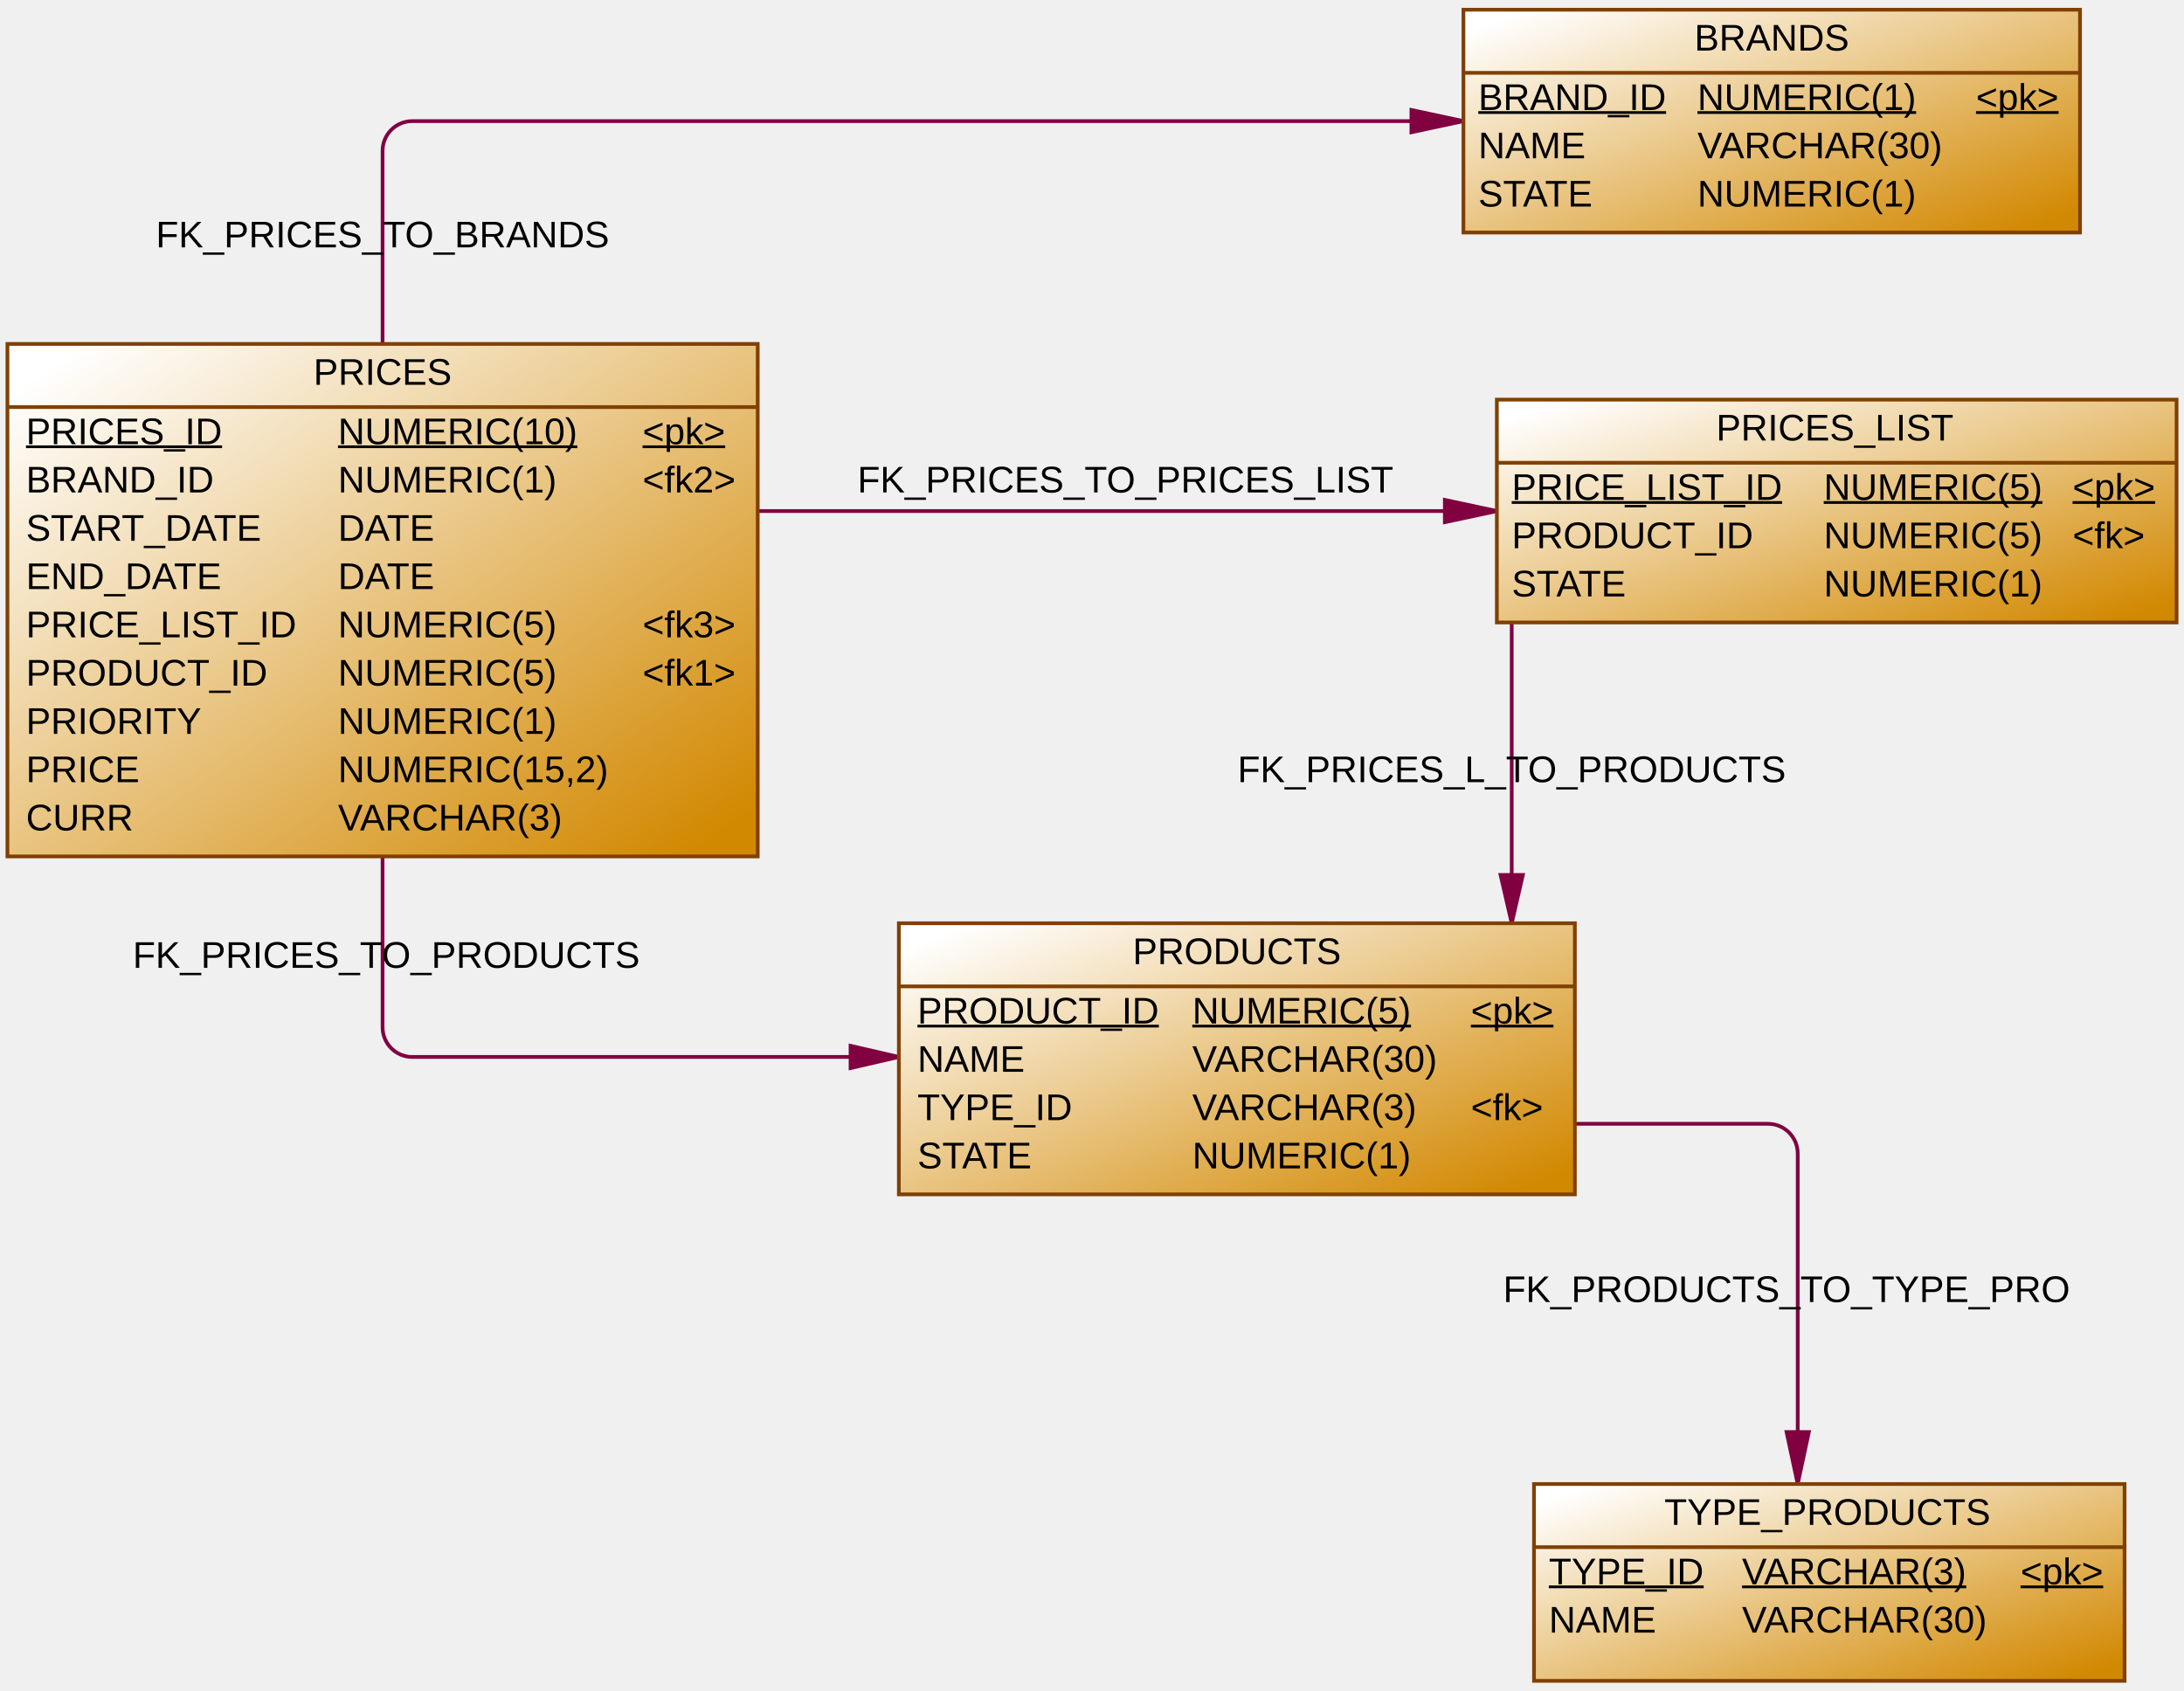
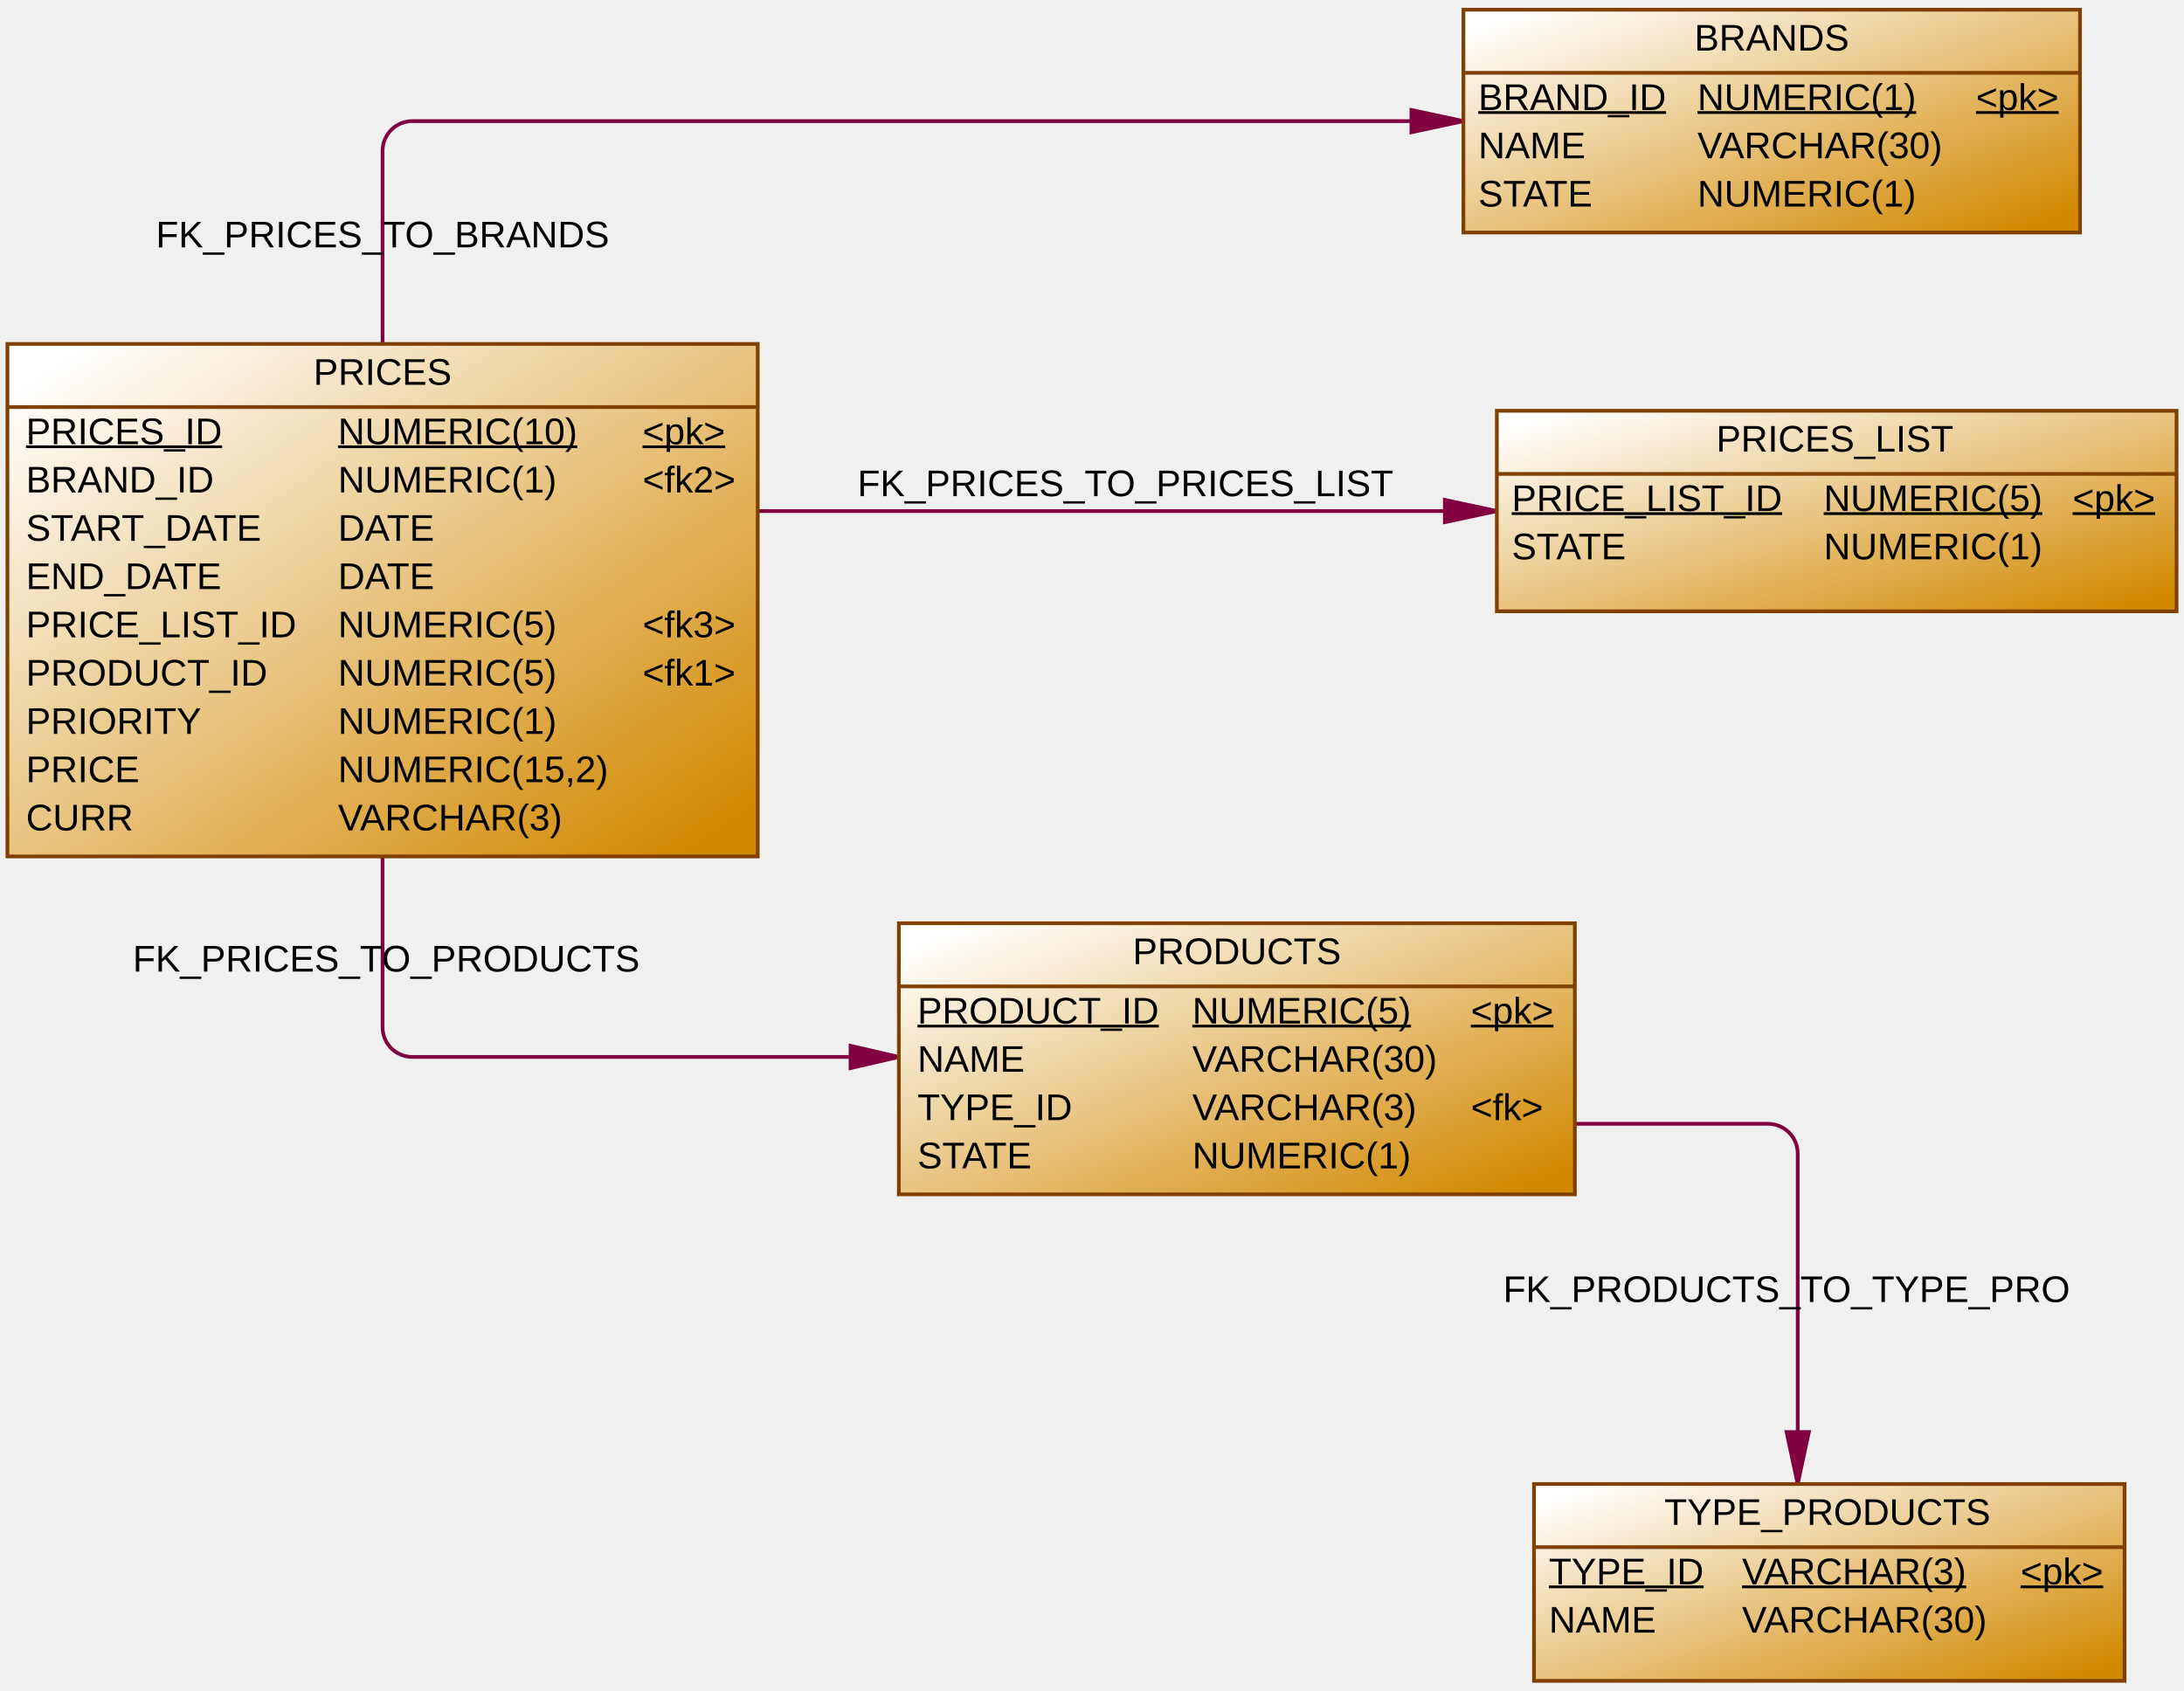
<svg xmlns="http://www.w3.org/2000/svg" width="155mm" height="120mm" version="1.1" viewBox="0 0 588 454">
  <path d="M424,302 L476,302 A8,8 0 0,1 484,310 L484,399" fill="none" stroke="#800040" stroke-width="1" />
  <polygon fill="#800040" points="484,399 481,385 487,385" stroke="#800040" stroke-width="1" stroke-linejoin="miter" />
  <text x="481" y="350" fill="#000000" font-size="10" font-family="'Arial Unicode MS','Arial'" text-anchor="middle">FK_PRODUCTS_TO_TYPE_PRO</text>
  <path d="M103,230 L103,276 A8,8 0 0,0 111,284 L242,284" fill="none" stroke="#800040" stroke-width="1" />
  <polygon fill="#800040" points="242,284 229,287 229,281" stroke="#800040" stroke-width="1" stroke-linejoin="miter" />
-   <text x="104" y="260" fill="#000000" font-size="10" font-family="'Arial Unicode MS','Arial'" text-anchor="middle">FK_PRICES_TO_PRODUCTS</text>
+   <text x="104" y="261" fill="#000000" font-size="10" font-family="'Arial Unicode MS','Arial'" text-anchor="middle">FK_PRICES_TO_PRODUCTS</text>
  <path d="M103,92 L103,40 A8,8 0 0,1 111,32 L394,32" fill="none" stroke="#800040" stroke-width="1" />
  <polygon fill="#800040" points="394,32 380,35 380,29" stroke="#800040" stroke-width="1" stroke-linejoin="miter" />
  <text x="103" y="66" fill="#000000" font-size="10" font-family="'Arial Unicode MS','Arial'" text-anchor="middle">FK_PRICES_TO_BRANDS</text>
  <polyline fill="none" points="204,137 403,137" stroke="#800040" stroke-width="1" />
  <polygon fill="#800040" points="403,137 389,140 389,134" stroke="#800040" stroke-width="1" stroke-linejoin="miter" />
-   <text x="303" y="132" fill="#000000" font-size="10" font-family="'Arial Unicode MS','Arial'" text-anchor="middle">FK_PRICES_TO_PRICES_LIST</text>
-   <polyline fill="none" points="407,167 407,248" stroke="#800040" stroke-width="1" />
-   <polygon fill="#800040" points="407,248 404,235 410,235" stroke="#800040" stroke-width="1" stroke-linejoin="miter" />
-   <text x="407" y="210" fill="#000000" font-size="10" font-family="'Arial Unicode MS','Arial'" text-anchor="middle">FK_PRICES_L_TO_PRODUCTS</text>
+   <text x="303" y="133" fill="#000000" font-size="10" font-family="'Arial Unicode MS','Arial'" text-anchor="middle">FK_PRICES_TO_PRICES_LIST</text>
  <rect x="2" y="92" fill="#ffffff" width="0" height="0" stroke="none" stroke-width="0" />
  <defs>
    <linearGradient id="Gradient1" x1="0%" x2="100%" y1="0%" y2="100%" gradientUnits="objectBoundingBox">
      <stop offset="5%" stop-color="#ffffff" />
      <stop offset="95%" stop-color="#d28902" />
    </linearGradient>
  </defs>
  <rect x="2" y="92" fill="url(#Gradient1)" width="202" height="138" stroke="#804000" stroke-width="1" />
  <text x="103" y="103" fill="#000000" font-size="10" font-family="'Arial Unicode MS','Arial'" text-anchor="middle">PRICES</text>
  <line x1="2" x2="204" y1="109" y2="109" stroke="#804000" stroke-width="1" />
  <text x="7" y="119" fill="#000000" font-size="10" font-family="'Arial Unicode MS','Arial'" text-anchor="start" text-decoration="underline">PRICES_ID</text>
  <text x="7" y="132" fill="#000000" font-size="10" font-family="'Arial Unicode MS','Arial'" text-anchor="start">BRAND_ID</text>
  <text x="7" y="145" fill="#000000" font-size="10" font-family="'Arial Unicode MS','Arial'" text-anchor="start">START_DATE</text>
  <text x="7" y="158" fill="#000000" font-size="10" font-family="'Arial Unicode MS','Arial'" text-anchor="start">END_DATE</text>
  <text x="7" y="171" fill="#000000" font-size="10" font-family="'Arial Unicode MS','Arial'" text-anchor="start">PRICE_LIST_ID</text>
  <text x="7" y="184" fill="#000000" font-size="10" font-family="'Arial Unicode MS','Arial'" text-anchor="start">PRODUCT_ID</text>
  <text x="7" y="197" fill="#000000" font-size="10" font-family="'Arial Unicode MS','Arial'" text-anchor="start">PRIORITY</text>
  <text x="7" y="210" fill="#000000" font-size="10" font-family="'Arial Unicode MS','Arial'" text-anchor="start">PRICE</text>
  <text x="7" y="223" fill="#000000" font-size="10" font-family="'Arial Unicode MS','Arial'" text-anchor="start">CURR</text>
  <text x="91" y="119" fill="#000000" font-size="10" font-family="'Arial Unicode MS','Arial'" text-anchor="start" text-decoration="underline">NUMERIC(10)</text>
  <text x="91" y="132" fill="#000000" font-size="10" font-family="'Arial Unicode MS','Arial'" text-anchor="start">NUMERIC(1)</text>
  <text x="91" y="145" fill="#000000" font-size="10" font-family="'Arial Unicode MS','Arial'" text-anchor="start">DATE</text>
  <text x="91" y="158" fill="#000000" font-size="10" font-family="'Arial Unicode MS','Arial'" text-anchor="start">DATE</text>
  <text x="91" y="171" fill="#000000" font-size="10" font-family="'Arial Unicode MS','Arial'" text-anchor="start">NUMERIC(5)</text>
  <text x="91" y="184" fill="#000000" font-size="10" font-family="'Arial Unicode MS','Arial'" text-anchor="start">NUMERIC(5)</text>
  <text x="91" y="197" fill="#000000" font-size="10" font-family="'Arial Unicode MS','Arial'" text-anchor="start">NUMERIC(1)</text>
  <text x="91" y="210" fill="#000000" font-size="10" font-family="'Arial Unicode MS','Arial'" text-anchor="start">NUMERIC(15,2)</text>
  <text x="91" y="223" fill="#000000" font-size="10" font-family="'Arial Unicode MS','Arial'" text-anchor="start">VARCHAR(3)</text>
  <text x="173" y="119" fill="#000000" font-size="10" font-family="'Arial Unicode MS','Arial'" text-anchor="start" text-decoration="underline">&lt;pk&gt;</text>
  <text x="173" y="132" fill="#000000" font-size="10" font-family="'Arial Unicode MS','Arial'" text-anchor="start">&lt;fk2&gt;</text>
  <text x="173" y="171" fill="#000000" font-size="10" font-family="'Arial Unicode MS','Arial'" text-anchor="start">&lt;fk3&gt;</text>
  <text x="173" y="184" fill="#000000" font-size="10" font-family="'Arial Unicode MS','Arial'" text-anchor="start">&lt;fk1&gt;</text>
  <rect x="242" y="248" fill="#ffffff" width="0" height="0" stroke="none" stroke-width="0" />
  <defs>
    <linearGradient id="Gradient2" x1="0%" x2="100%" y1="0%" y2="100%" gradientUnits="objectBoundingBox">
      <stop offset="5%" stop-color="#ffffff" />
      <stop offset="95%" stop-color="#d28902" />
    </linearGradient>
  </defs>
  <rect x="242" y="248" fill="url(#Gradient2)" width="182" height="73" stroke="#804000" stroke-width="1" />
  <text x="333" y="259" fill="#000000" font-size="10" font-family="'Arial Unicode MS','Arial'" text-anchor="middle">PRODUCTS</text>
  <line x1="242" x2="424" y1="265" y2="265" stroke="#804000" stroke-width="1" />
  <text x="247" y="275" fill="#000000" font-size="10" font-family="'Arial Unicode MS','Arial'" text-anchor="start" text-decoration="underline">PRODUCT_ID</text>
  <text x="247" y="288" fill="#000000" font-size="10" font-family="'Arial Unicode MS','Arial'" text-anchor="start">NAME</text>
  <text x="247" y="301" fill="#000000" font-size="10" font-family="'Arial Unicode MS','Arial'" text-anchor="start">TYPE_ID</text>
  <text x="247" y="314" fill="#000000" font-size="10" font-family="'Arial Unicode MS','Arial'" text-anchor="start">STATE</text>
  <text x="321" y="275" fill="#000000" font-size="10" font-family="'Arial Unicode MS','Arial'" text-anchor="start" text-decoration="underline">NUMERIC(5)</text>
  <text x="321" y="288" fill="#000000" font-size="10" font-family="'Arial Unicode MS','Arial'" text-anchor="start">VARCHAR(30)</text>
  <text x="321" y="301" fill="#000000" font-size="10" font-family="'Arial Unicode MS','Arial'" text-anchor="start">VARCHAR(3)</text>
  <text x="321" y="314" fill="#000000" font-size="10" font-family="'Arial Unicode MS','Arial'" text-anchor="start">NUMERIC(1)</text>
  <text x="396" y="275" fill="#000000" font-size="10" font-family="'Arial Unicode MS','Arial'" text-anchor="start" text-decoration="underline">&lt;pk&gt;</text>
  <text x="396" y="301" fill="#000000" font-size="10" font-family="'Arial Unicode MS','Arial'" text-anchor="start">&lt;fk&gt;</text>
  <rect x="394" y="2" fill="#ffffff" width="0" height="0" stroke="none" stroke-width="0" />
  <defs>
    <linearGradient id="Gradient3" x1="0%" x2="100%" y1="0%" y2="100%" gradientUnits="objectBoundingBox">
      <stop offset="5%" stop-color="#ffffff" />
      <stop offset="95%" stop-color="#d28902" />
    </linearGradient>
  </defs>
  <rect x="394" y="2" fill="url(#Gradient3)" width="166" height="60" stroke="#804000" stroke-width="1" />
  <text x="477" y="13" fill="#000000" font-size="10" font-family="'Arial Unicode MS','Arial'" text-anchor="middle">BRANDS</text>
  <line x1="394" x2="560" y1="19" y2="19" stroke="#804000" stroke-width="1" />
  <text x="398" y="29" fill="#000000" font-size="10" font-family="'Arial Unicode MS','Arial'" text-anchor="start" text-decoration="underline">BRAND_ID</text>
  <text x="398" y="42" fill="#000000" font-size="10" font-family="'Arial Unicode MS','Arial'" text-anchor="start">NAME</text>
  <text x="398" y="55" fill="#000000" font-size="10" font-family="'Arial Unicode MS','Arial'" text-anchor="start">STATE</text>
  <text x="457" y="29" fill="#000000" font-size="10" font-family="'Arial Unicode MS','Arial'" text-anchor="start" text-decoration="underline">NUMERIC(1)</text>
  <text x="457" y="42" fill="#000000" font-size="10" font-family="'Arial Unicode MS','Arial'" text-anchor="start">VARCHAR(30)</text>
  <text x="457" y="55" fill="#000000" font-size="10" font-family="'Arial Unicode MS','Arial'" text-anchor="start">NUMERIC(1)</text>
  <text x="532" y="29" fill="#000000" font-size="10" font-family="'Arial Unicode MS','Arial'" text-anchor="start" text-decoration="underline">&lt;pk&gt;</text>
  <rect x="413" y="399" fill="#ffffff" width="0" height="0" stroke="none" stroke-width="0" />
  <defs>
    <linearGradient id="Gradient4" x1="0%" x2="100%" y1="0%" y2="100%" gradientUnits="objectBoundingBox">
      <stop offset="5%" stop-color="#ffffff" />
      <stop offset="95%" stop-color="#d28902" />
    </linearGradient>
  </defs>
  <rect x="413" y="399" fill="url(#Gradient4)" width="159" height="53" stroke="#804000" stroke-width="1" />
  <text x="492" y="410" fill="#000000" font-size="10" font-family="'Arial Unicode MS','Arial'" text-anchor="middle">TYPE_PRODUCTS</text>
  <line x1="413" x2="572" y1="416" y2="416" stroke="#804000" stroke-width="1" />
  <text x="417" y="426" fill="#000000" font-size="10" font-family="'Arial Unicode MS','Arial'" text-anchor="start" text-decoration="underline">TYPE_ID</text>
  <text x="417" y="439" fill="#000000" font-size="10" font-family="'Arial Unicode MS','Arial'" text-anchor="start">NAME</text>
  <text x="469" y="426" fill="#000000" font-size="10" font-family="'Arial Unicode MS','Arial'" text-anchor="start" text-decoration="underline">VARCHAR(3)</text>
  <text x="469" y="439" fill="#000000" font-size="10" font-family="'Arial Unicode MS','Arial'" text-anchor="start">VARCHAR(30)</text>
  <text x="544" y="426" fill="#000000" font-size="10" font-family="'Arial Unicode MS','Arial'" text-anchor="start" text-decoration="underline">&lt;pk&gt;</text>
-   <rect x="403" y="107" fill="#ffffff" width="0" height="0" stroke="none" stroke-width="0" />
+   <rect x="403" y="110" fill="#ffffff" width="0" height="0" stroke="none" stroke-width="0" />
  <defs>
    <linearGradient id="Gradient5" x1="0%" x2="100%" y1="0%" y2="100%" gradientUnits="objectBoundingBox">
      <stop offset="5%" stop-color="#ffffff" />
      <stop offset="95%" stop-color="#d28902" />
    </linearGradient>
  </defs>
-   <rect x="403" y="107" fill="url(#Gradient5)" width="183" height="60" stroke="#804000" stroke-width="1" />
-   <text x="494" y="118" fill="#000000" font-size="10" font-family="'Arial Unicode MS','Arial'" text-anchor="middle">PRICES_LIST</text>
-   <line x1="403" x2="586" y1="124" y2="124" stroke="#804000" stroke-width="1" />
-   <text x="407" y="134" fill="#000000" font-size="10" font-family="'Arial Unicode MS','Arial'" text-anchor="start" text-decoration="underline">PRICE_LIST_ID</text>
-   <text x="407" y="147" fill="#000000" font-size="10" font-family="'Arial Unicode MS','Arial'" text-anchor="start">PRODUCT_ID</text>
-   <text x="407" y="160" fill="#000000" font-size="10" font-family="'Arial Unicode MS','Arial'" text-anchor="start">STATE</text>
-   <text x="491" y="134" fill="#000000" font-size="10" font-family="'Arial Unicode MS','Arial'" text-anchor="start" text-decoration="underline">NUMERIC(5)</text>
-   <text x="491" y="147" fill="#000000" font-size="10" font-family="'Arial Unicode MS','Arial'" text-anchor="start">NUMERIC(5)</text>
-   <text x="491" y="160" fill="#000000" font-size="10" font-family="'Arial Unicode MS','Arial'" text-anchor="start">NUMERIC(1)</text>
-   <text x="558" y="134" fill="#000000" font-size="10" font-family="'Arial Unicode MS','Arial'" text-anchor="start" text-decoration="underline">&lt;pk&gt;</text>
-   <text x="558" y="147" fill="#000000" font-size="10" font-family="'Arial Unicode MS','Arial'" text-anchor="start">&lt;fk&gt;</text>
+   <rect x="403" y="110" fill="url(#Gradient5)" width="183" height="54" stroke="#804000" stroke-width="1" />
+   <text x="494" y="121" fill="#000000" font-size="10" font-family="'Arial Unicode MS','Arial'" text-anchor="middle">PRICES_LIST</text>
+   <line x1="403" x2="586" y1="127" y2="127" stroke="#804000" stroke-width="1" />
+   <text x="407" y="137" fill="#000000" font-size="10" font-family="'Arial Unicode MS','Arial'" text-anchor="start" text-decoration="underline">PRICE_LIST_ID</text>
+   <text x="407" y="150" fill="#000000" font-size="10" font-family="'Arial Unicode MS','Arial'" text-anchor="start">STATE</text>
+   <text x="491" y="137" fill="#000000" font-size="10" font-family="'Arial Unicode MS','Arial'" text-anchor="start" text-decoration="underline">NUMERIC(5)</text>
+   <text x="491" y="150" fill="#000000" font-size="10" font-family="'Arial Unicode MS','Arial'" text-anchor="start">NUMERIC(1)</text>
+   <text x="558" y="137" fill="#000000" font-size="10" font-family="'Arial Unicode MS','Arial'" text-anchor="start" text-decoration="underline">&lt;pk&gt;</text>
</svg>
